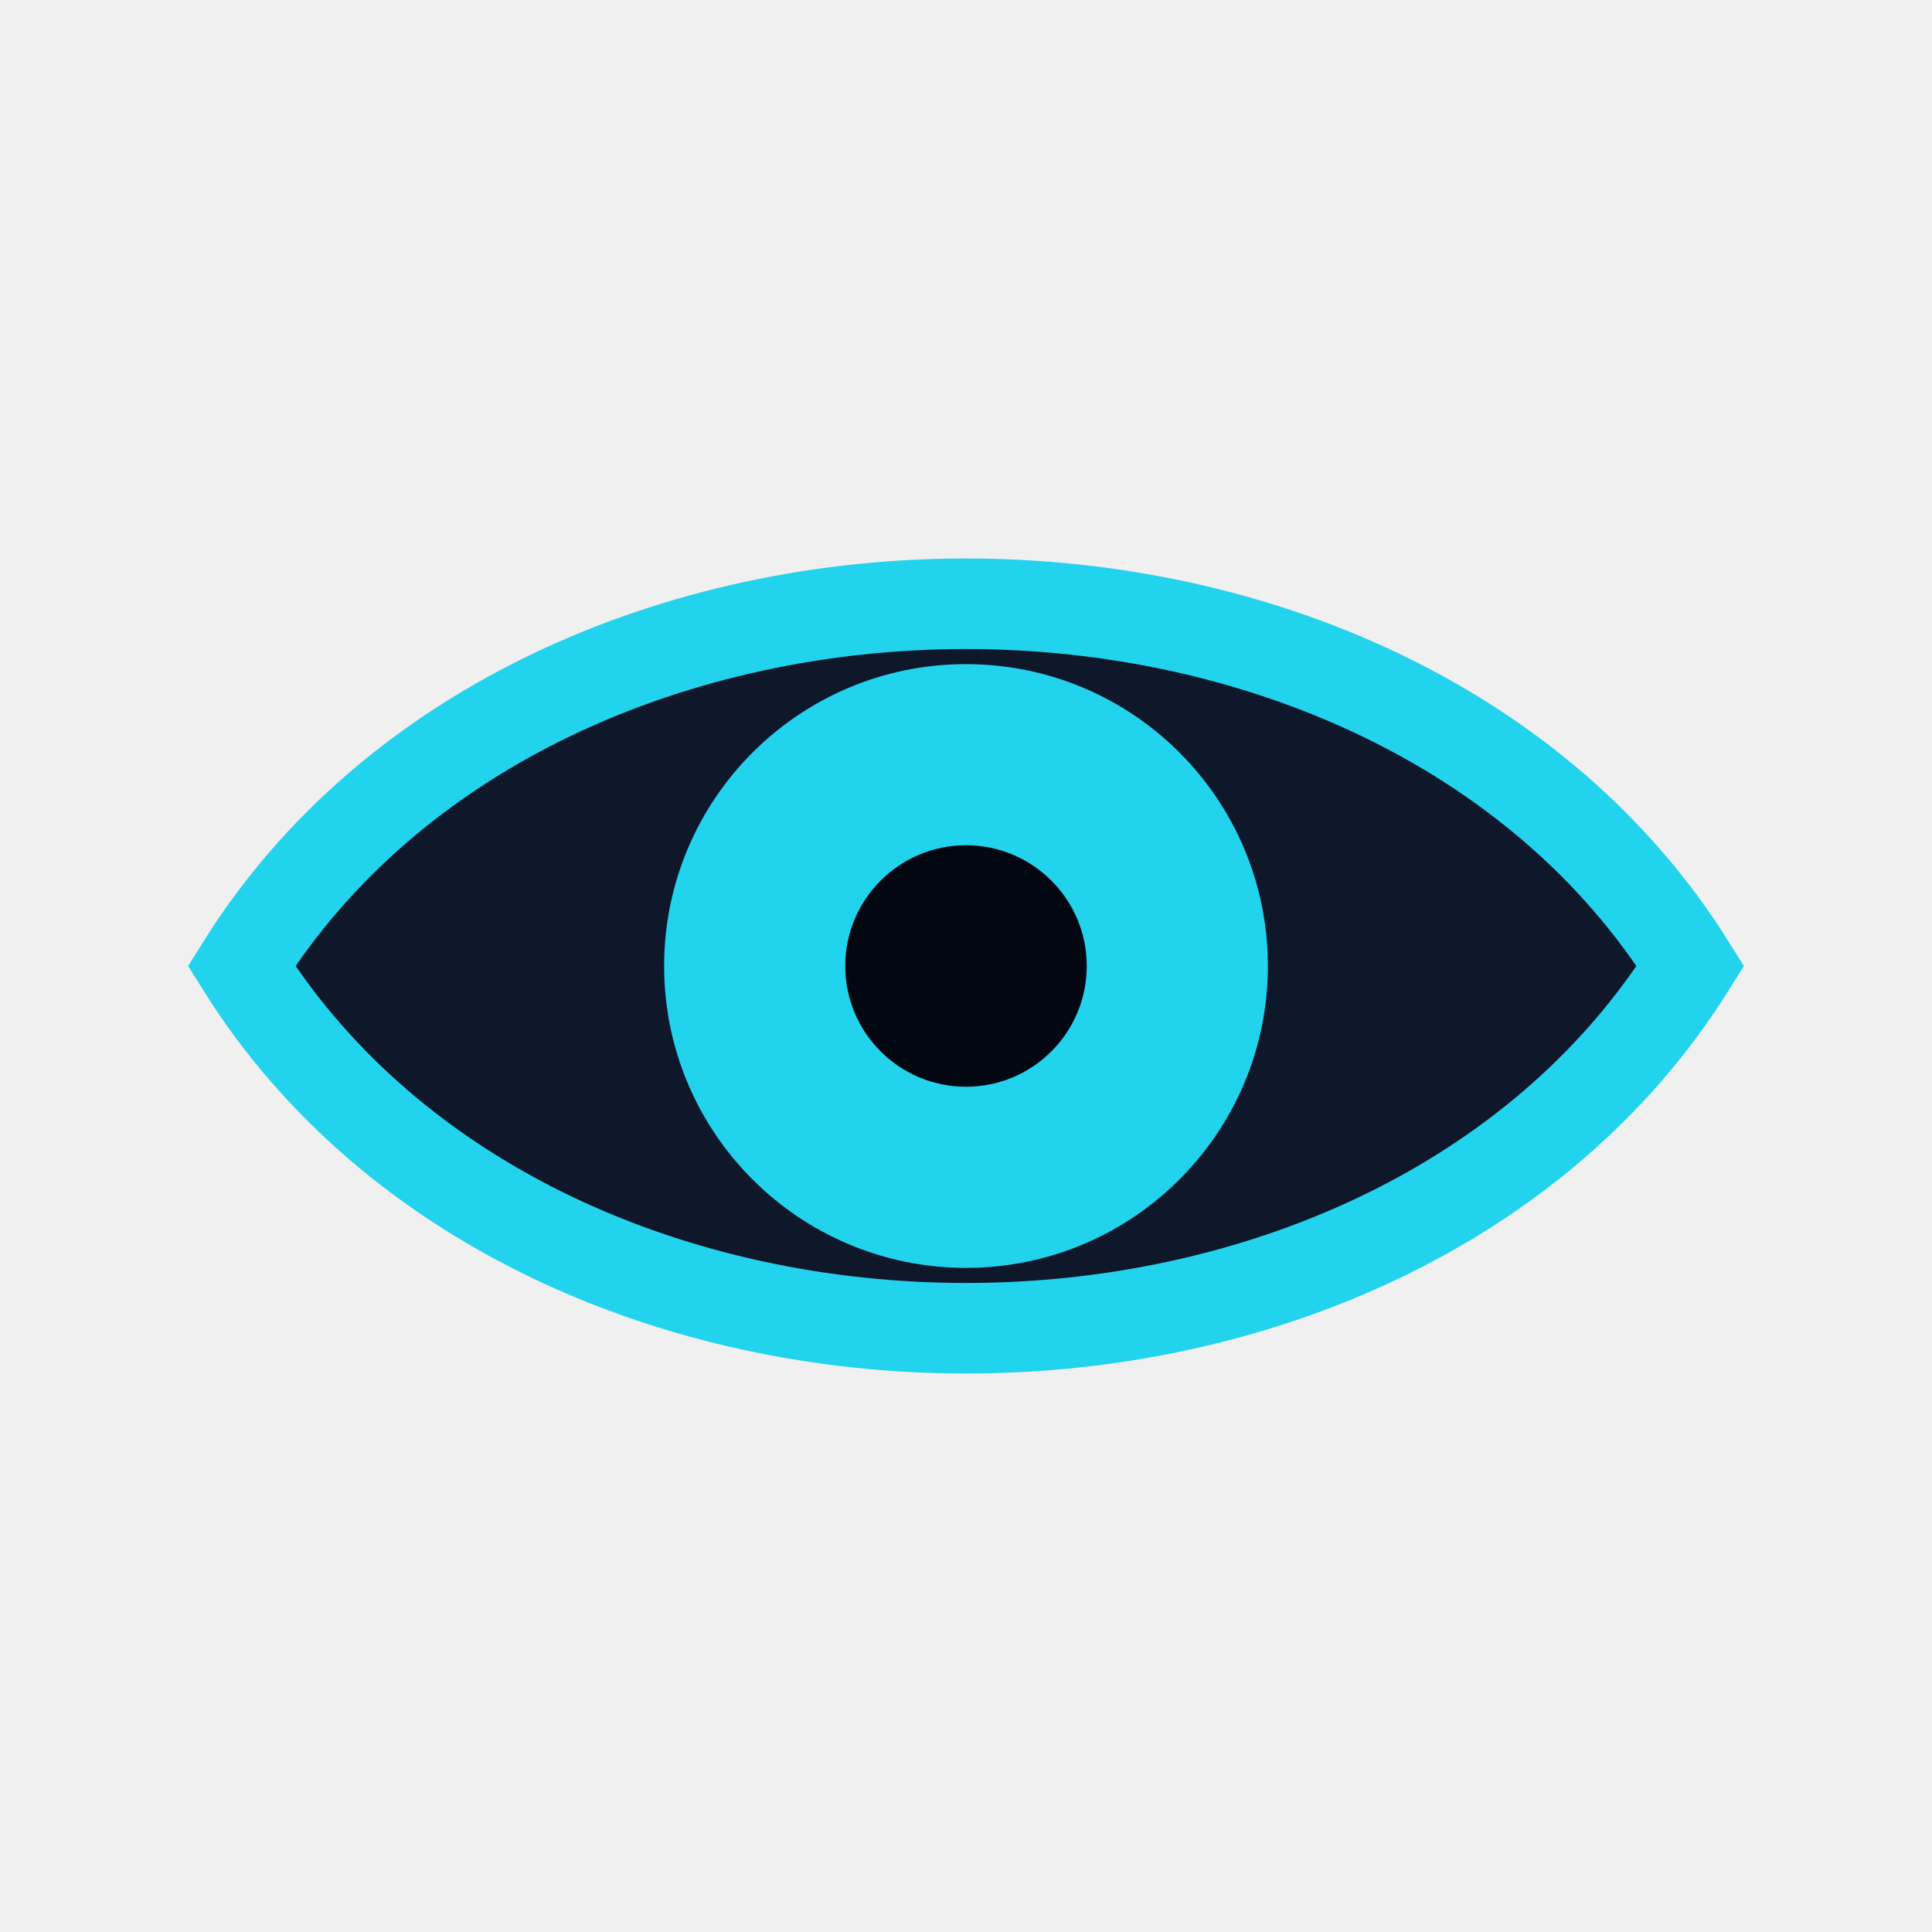
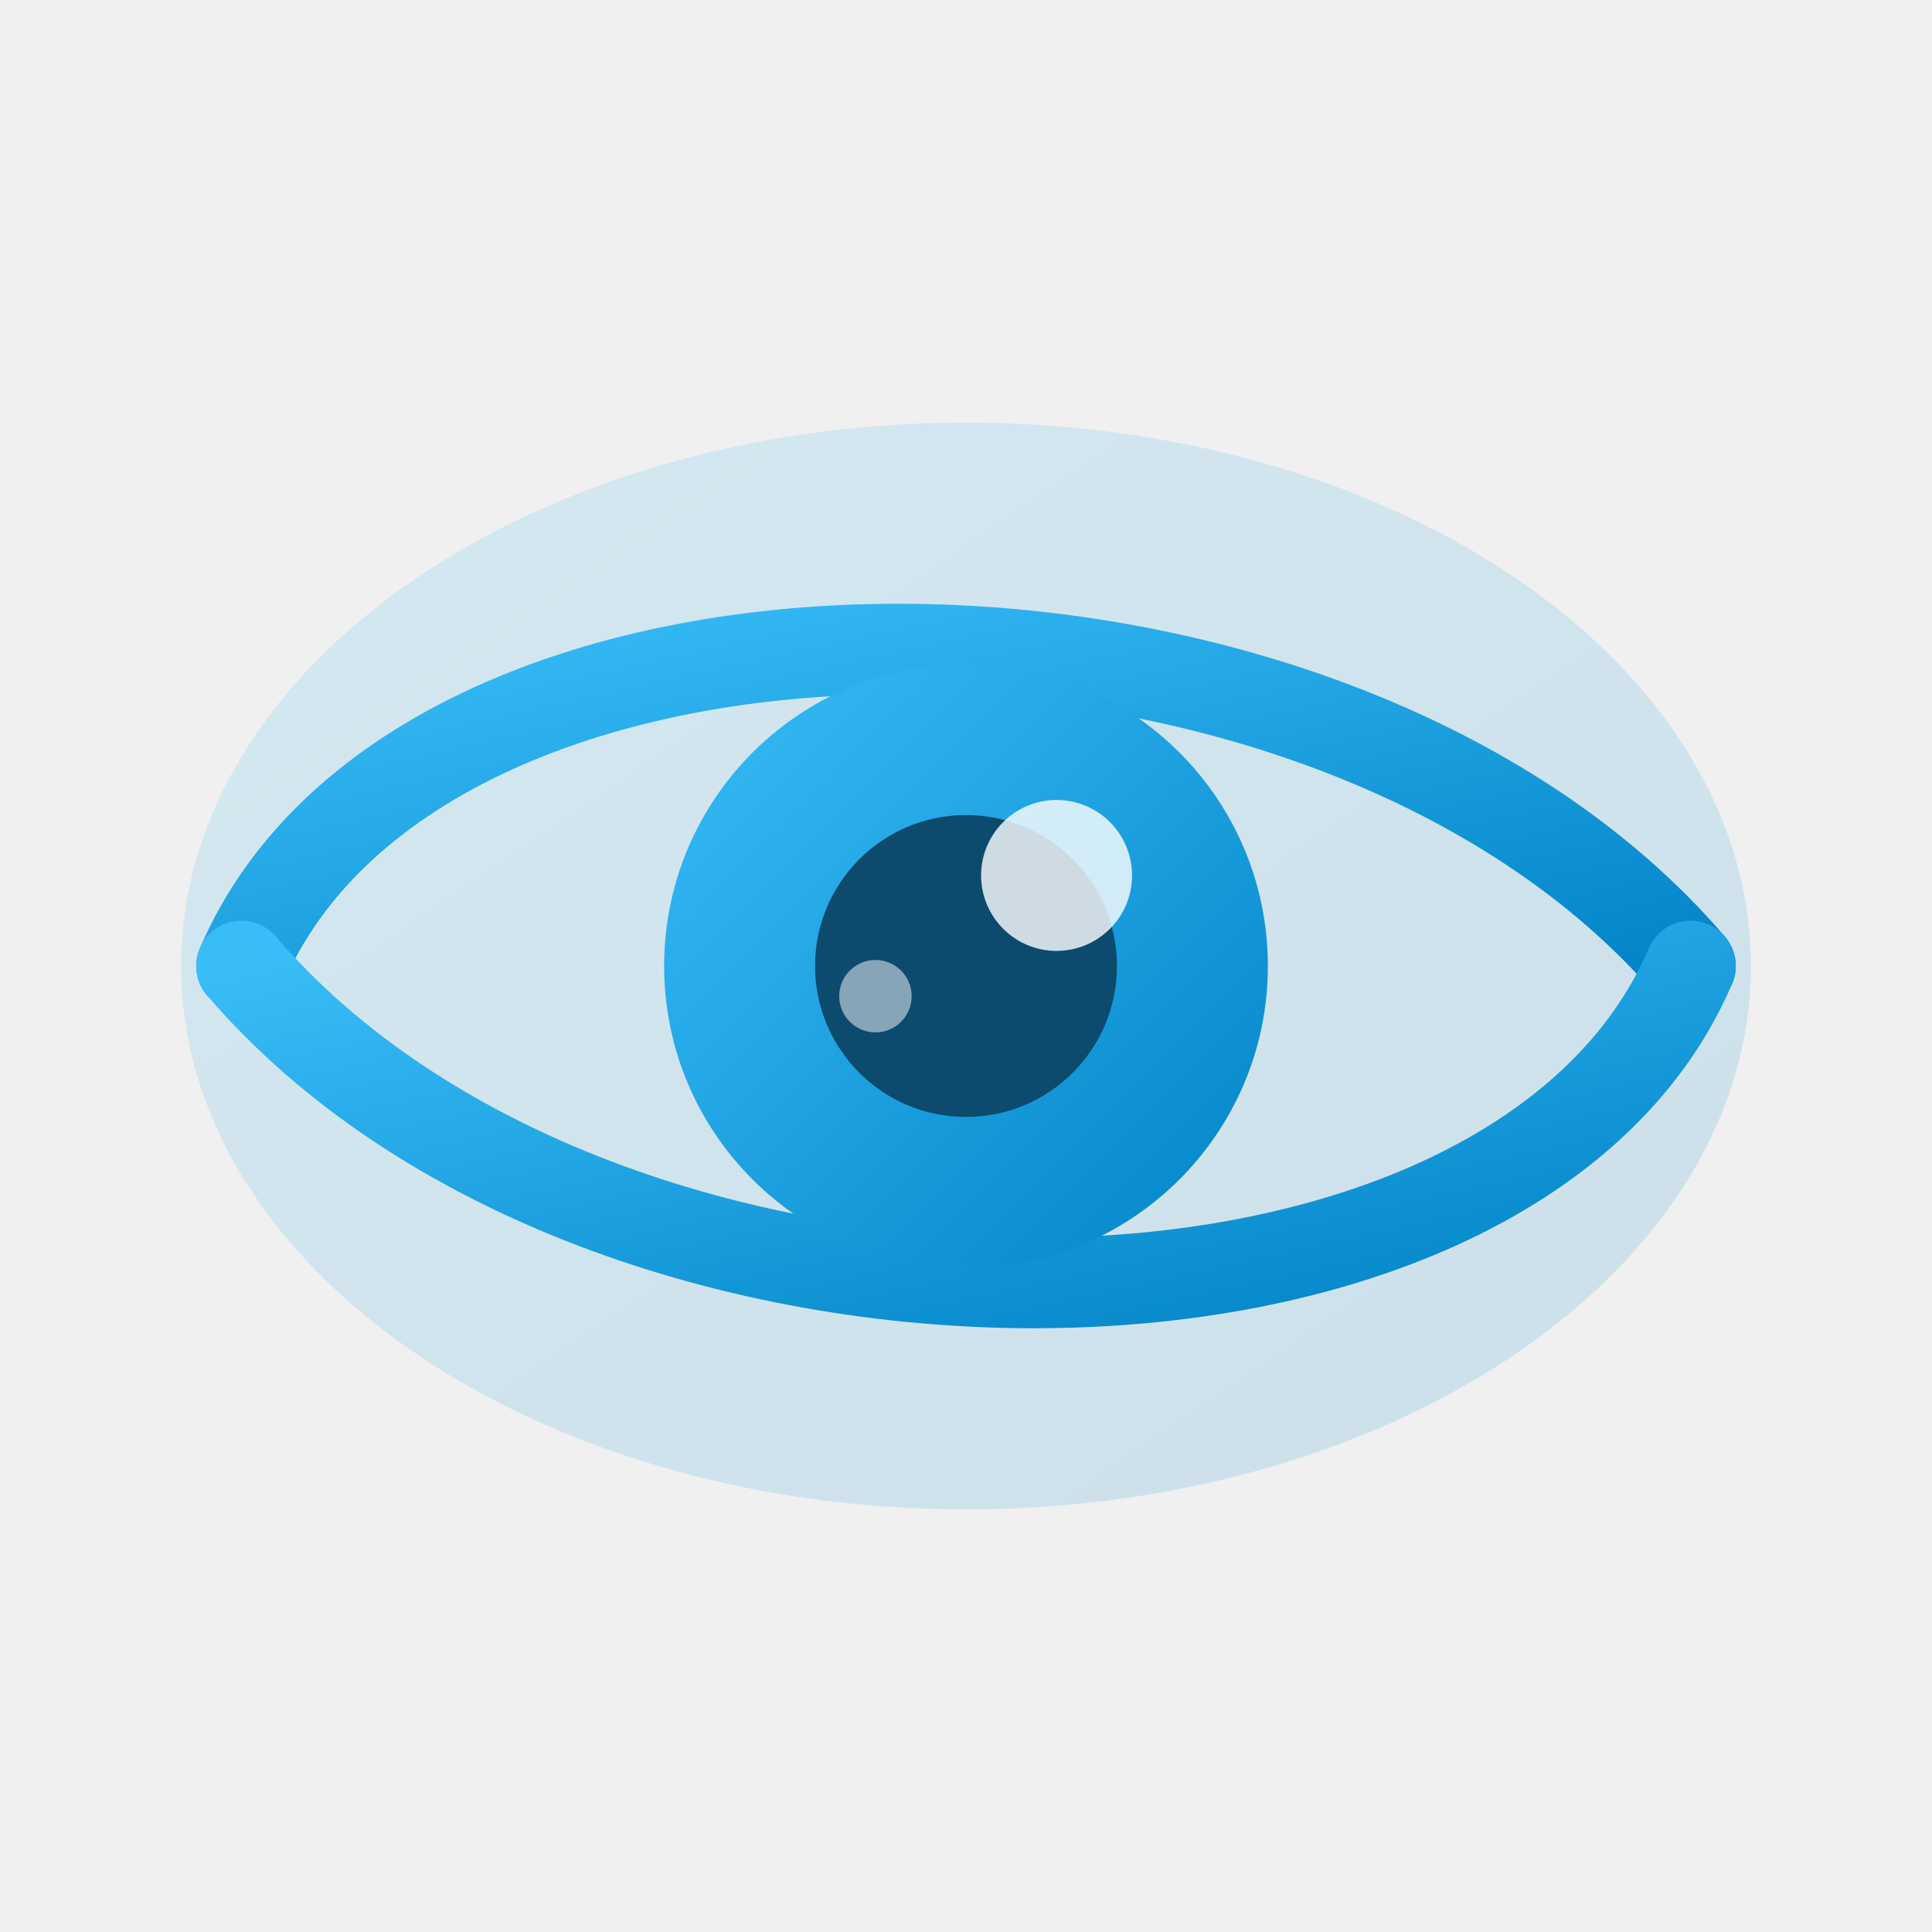
<svg xmlns="http://www.w3.org/2000/svg" width="64" height="64" viewBox="0 0 64 64" fill="none">
-   <path d="M8 32C18 16 46 16 56 32C46 48 18 48 8 32Z" fill="#0f172a" stroke="#22d3ee" stroke-width="3" />
-   <circle cx="32" cy="32" r="10" fill="#22d3ee" />
-   <circle cx="32" cy="32" r="4" fill="#030712" />
+   <defs>
+     <linearGradient id="eye-bg" x1="0" y1="0" x2="1" y2="1">
+       <stop offset="0%" stop-color="#38bdf8" />
+       <stop offset="100%" stop-color="#0284c7" />
+     </linearGradient>
+   </defs>
+   <ellipse cx="32" cy="32" rx="26" ry="18" fill="url(#eye-bg)" opacity="0.15" />
+   <path d="M8 32c6-14 36-14 48 0" stroke="url(#eye-bg)" stroke-width="3" fill="none" stroke-linecap="round" />
+   <path d="M56 32c-6 14-36 14-48 0" stroke="url(#eye-bg)" stroke-width="3" fill="none" stroke-linecap="round" />
+   <circle cx="32" cy="32" r="10" fill="url(#eye-bg)" />
+   <circle cx="32" cy="32" r="5" fill="#0c4a6e" />
+   <circle cx="35" cy="29" r="2.5" fill="white" opacity="0.8" />
+   <circle cx="29" cy="33" r="1.2" fill="white" opacity="0.5" />
</svg>
